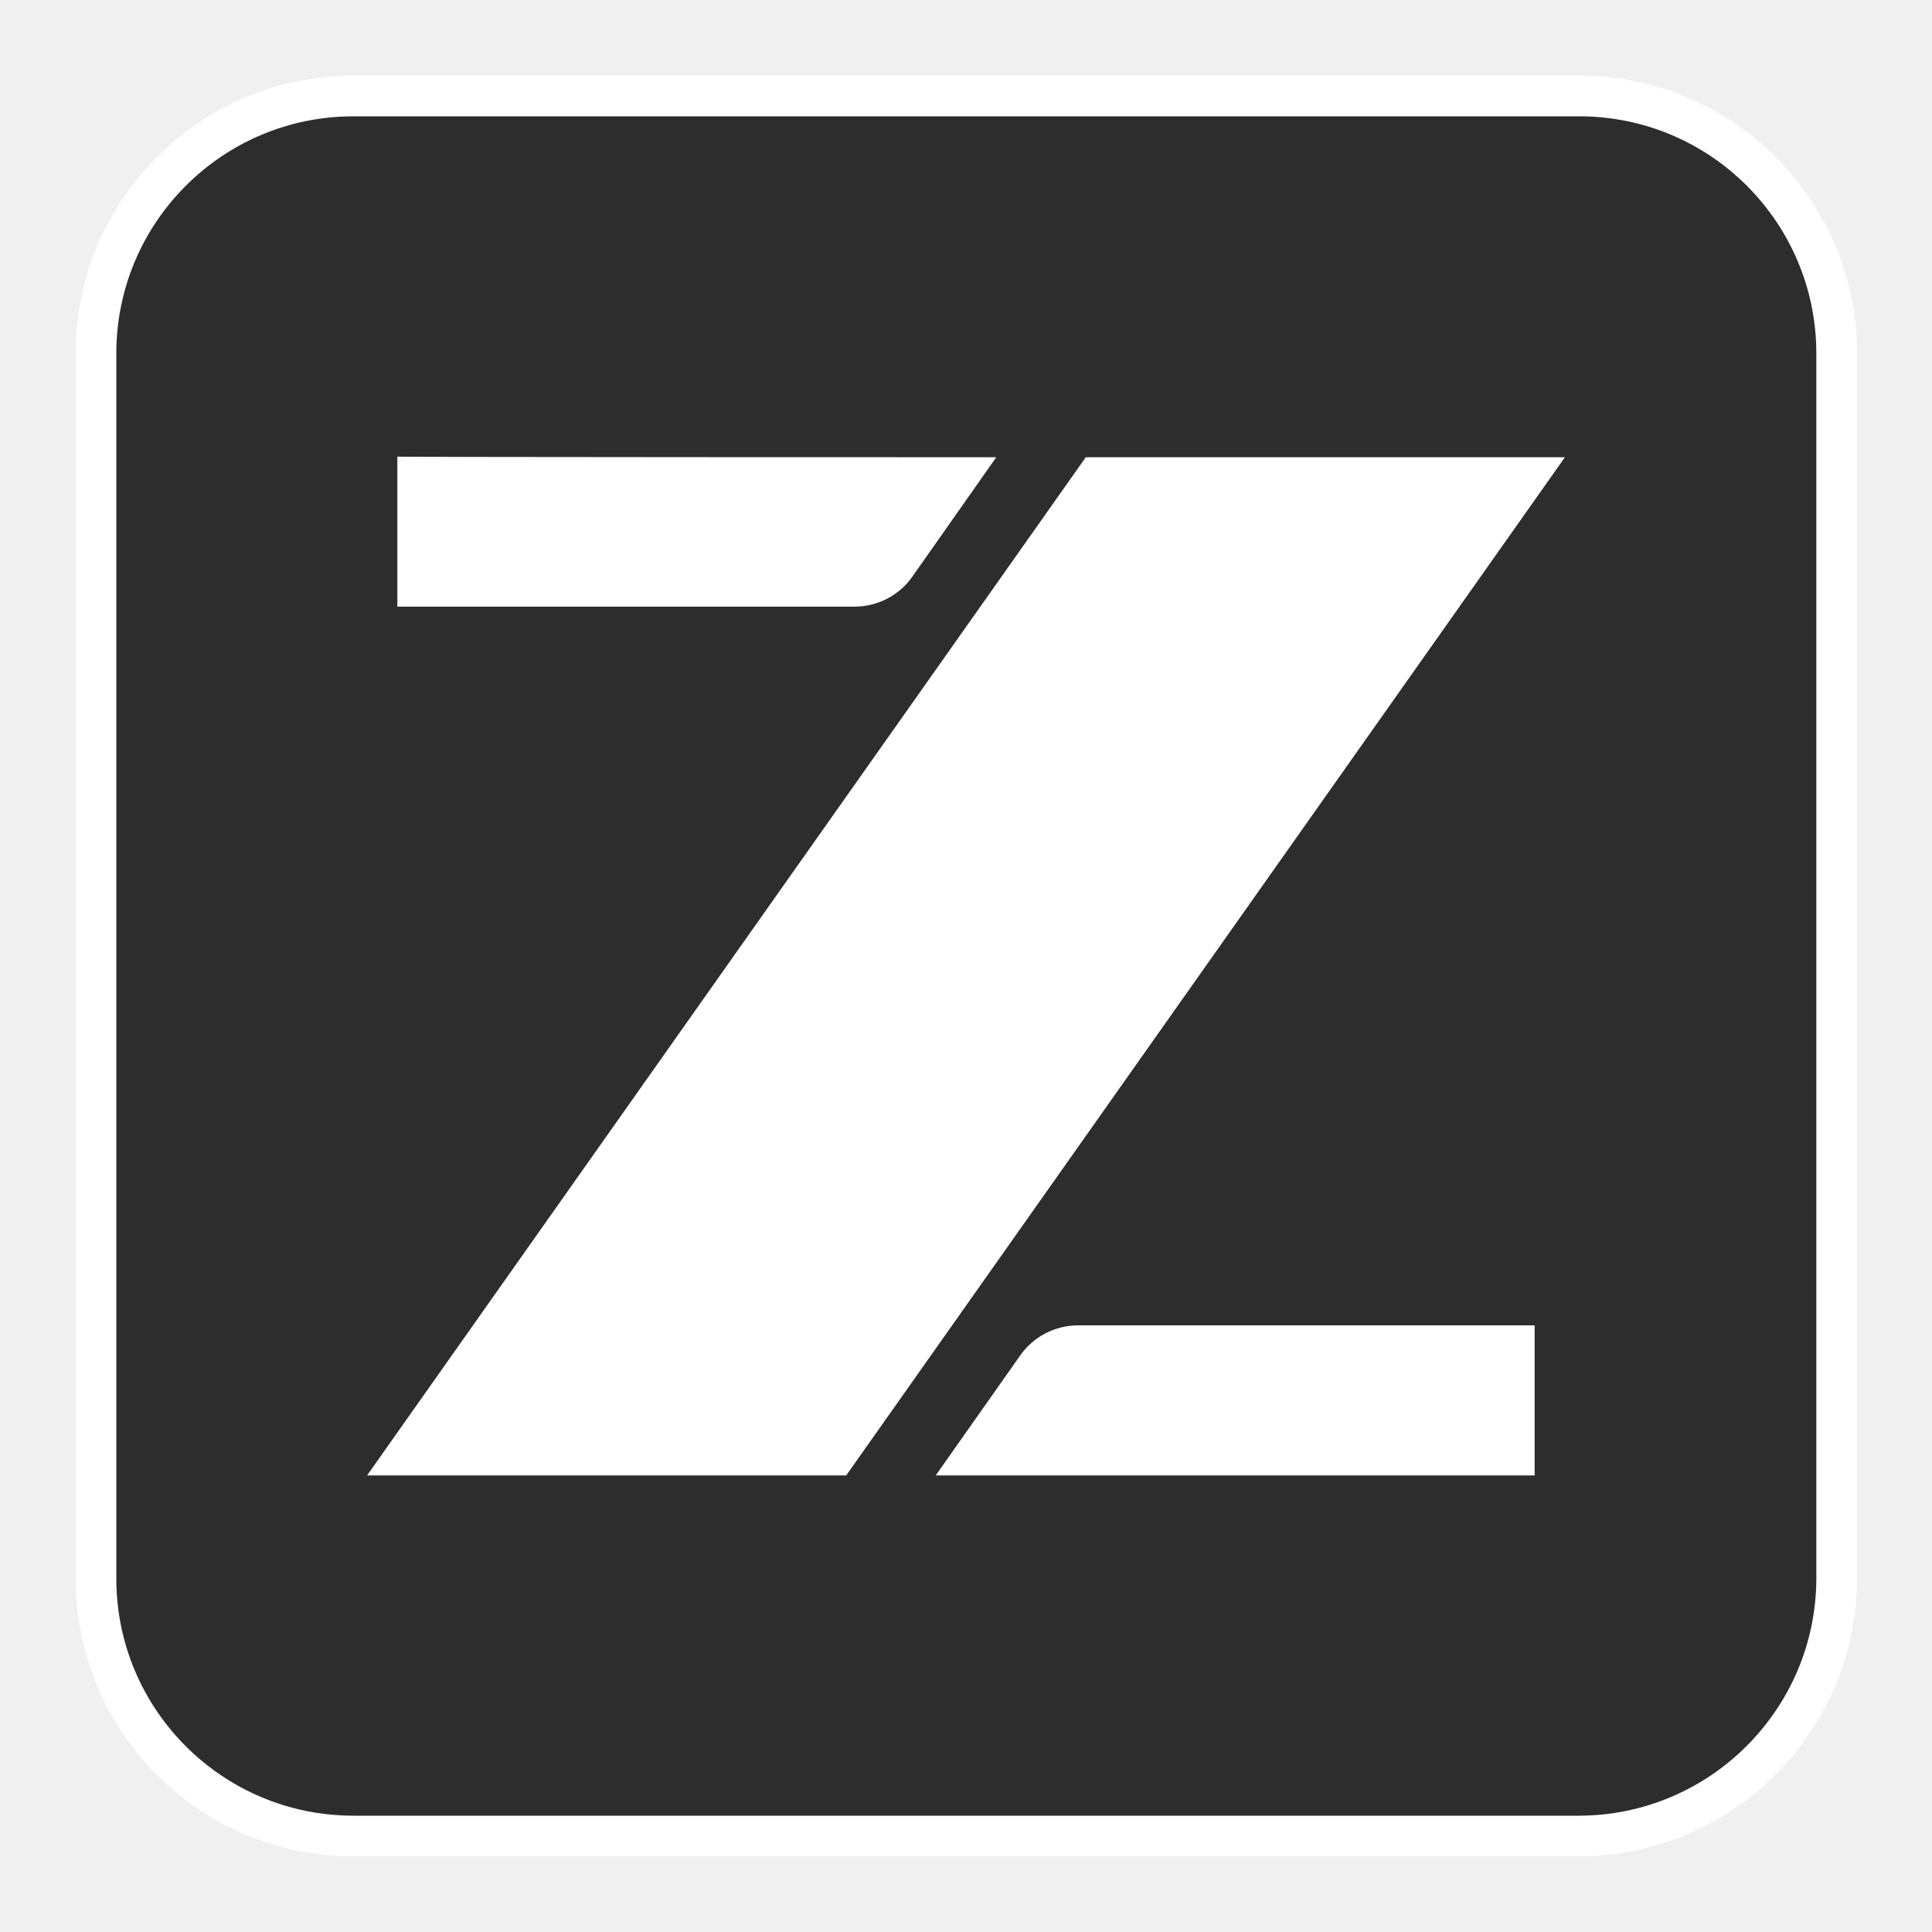
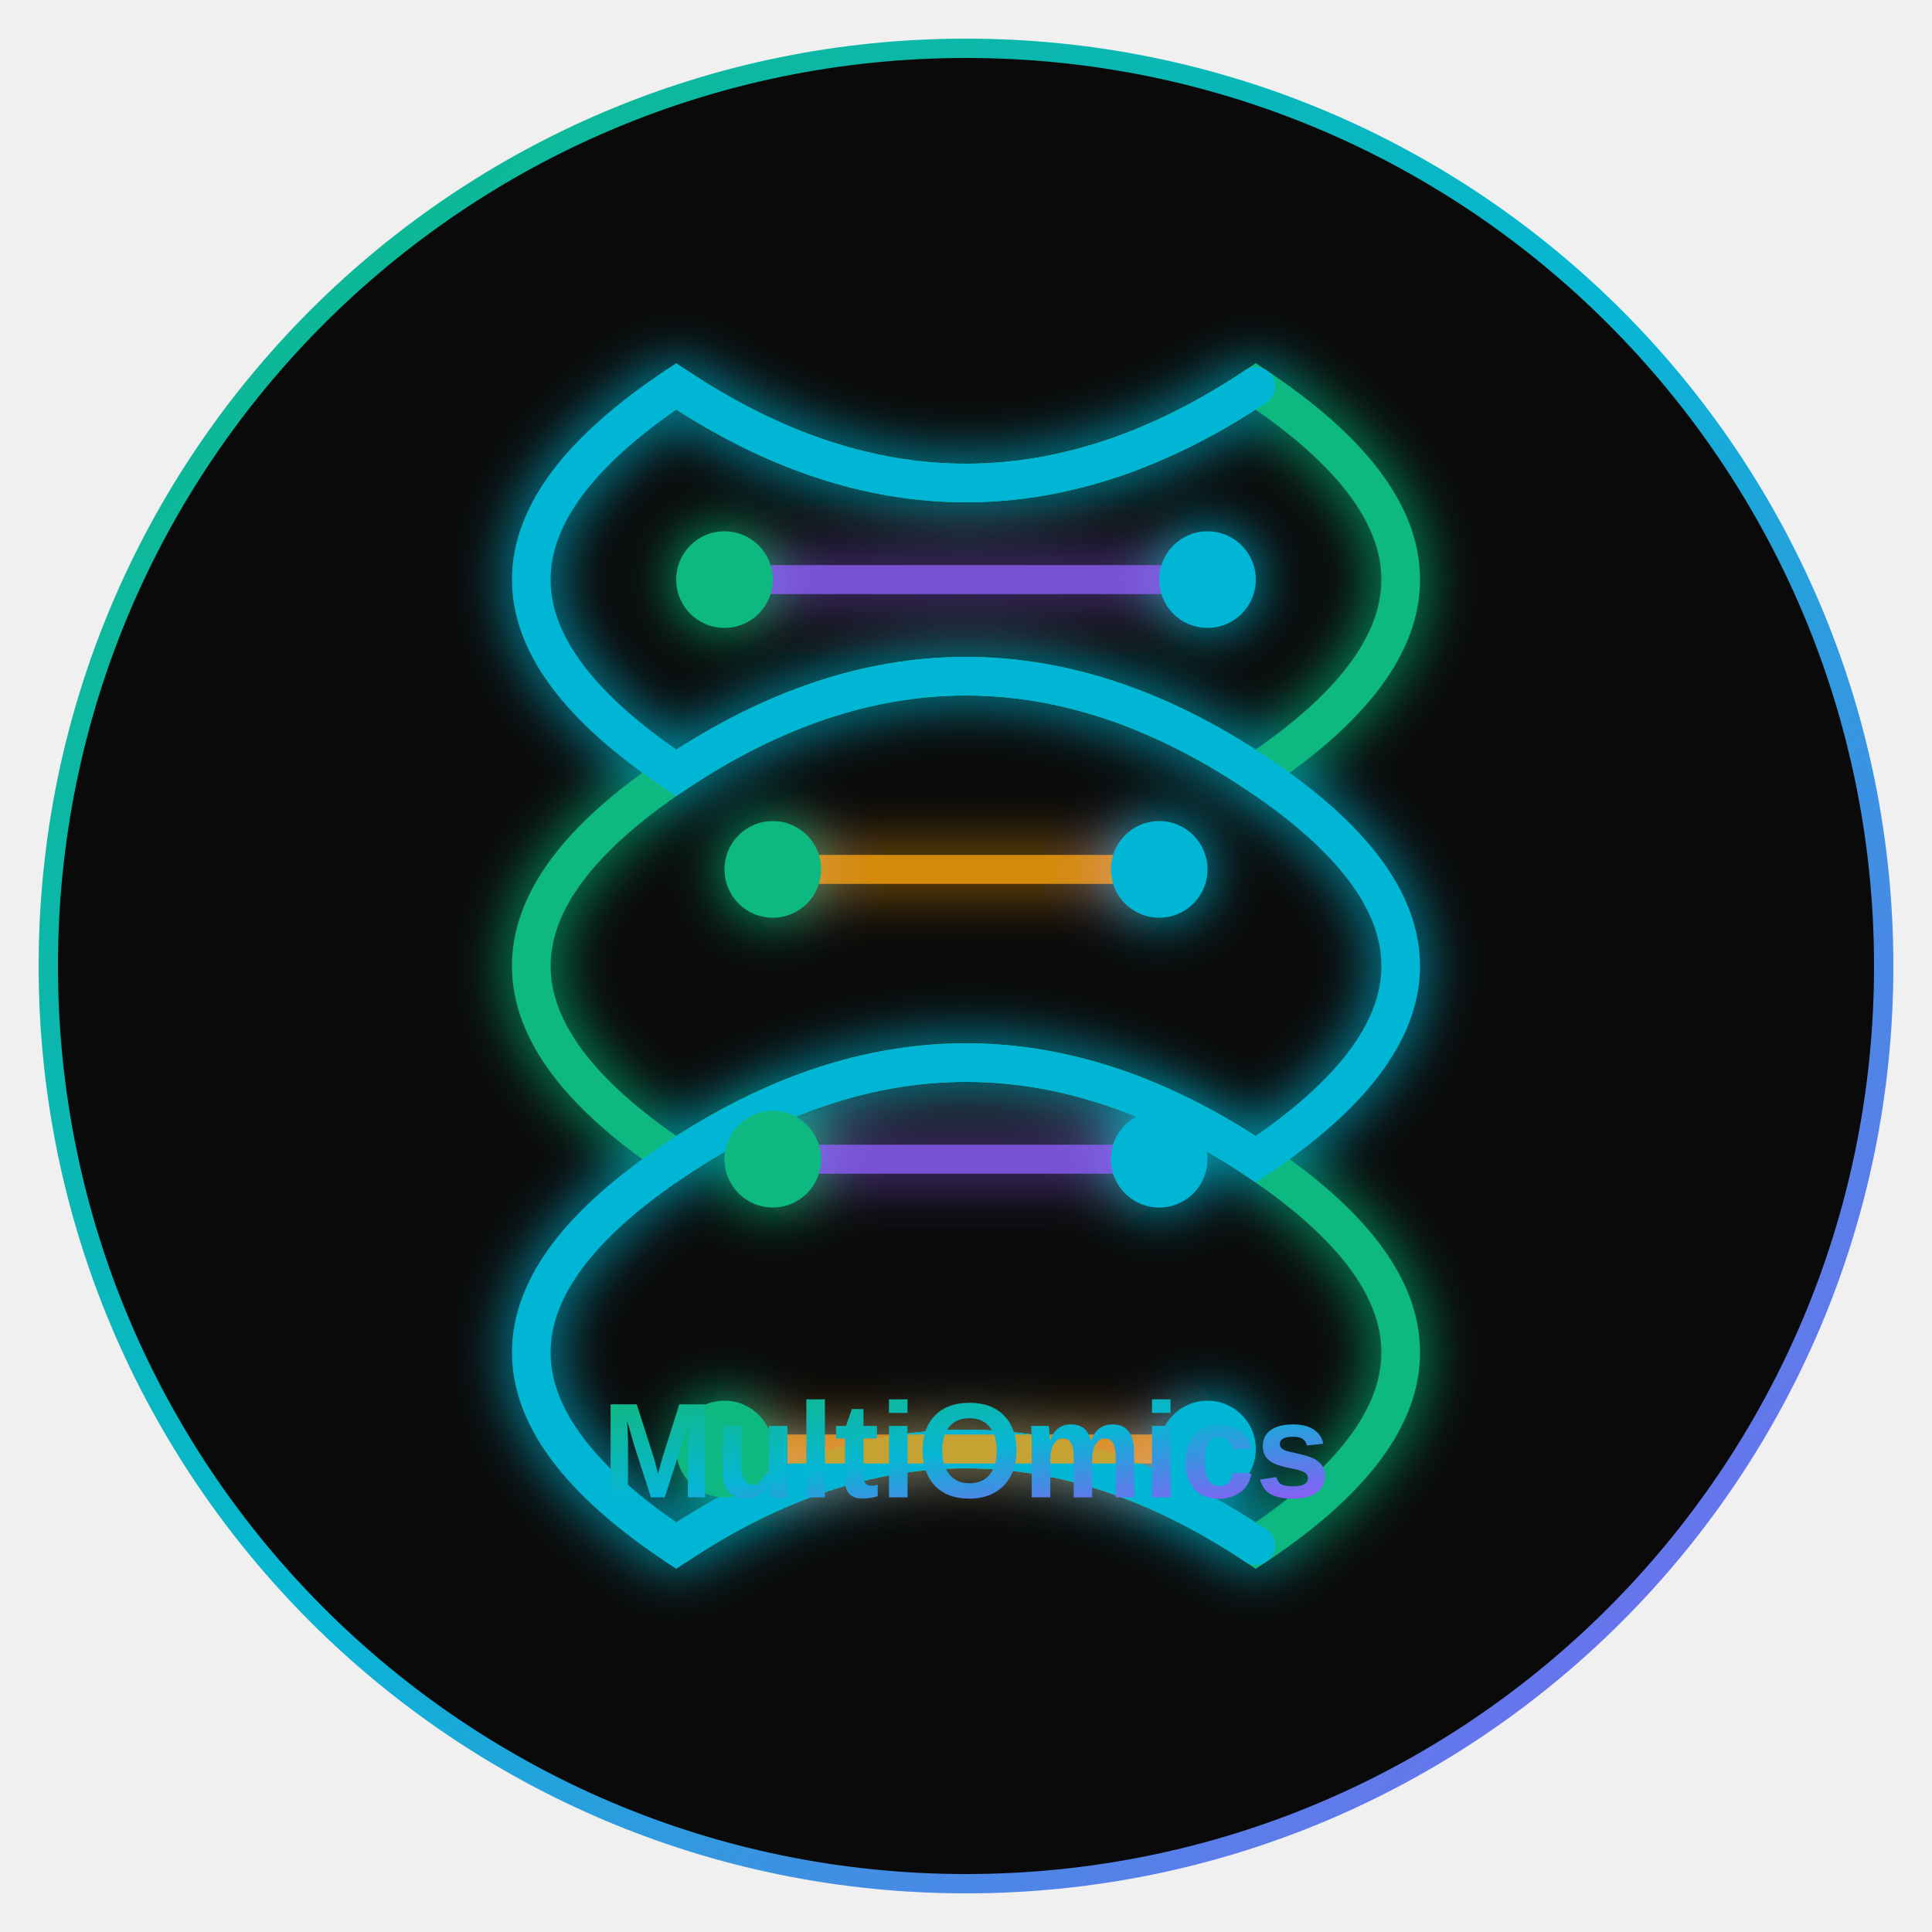
- <svg xmlns="http://www.w3.org/2000/svg" version="1.1" x="0px" y="0px" viewBox="0 0 30 30" style="enable-background:new 0 0 30 30;" xml:space="preserve">
+ <svg xmlns="http://www.w3.org/2000/svg" viewBox="0 0 200 200">
  <defs>
-     <style type="text/css">
-     .st194{fill:#2D2D2D;stroke:#FFFFFF;stroke-width:0.632;stroke-miterlimit:10;}
-     .st23{fill:#FFFFFF;}
- 
-     .z-breathe {
-       animation: breathe 2.5s ease-in-out infinite;
-     }
- 
-     @keyframes breathe {
-       0%, 100% { opacity: 0.7; }
-       50% { opacity: 1; }
-     }
-   </style>
+     <linearGradient id="grad1" x1="0%" y1="0%" x2="100%" y2="100%">
+       <stop offset="0%" style="stop-color:#10b981;stop-opacity:1" />
+       <stop offset="50%" style="stop-color:#06b6d4;stop-opacity:1" />
+       <stop offset="100%" style="stop-color:#8b5cf6;stop-opacity:1" />
+     </linearGradient>
+     <filter id="glow">
+       <feGaussianBlur stdDeviation="3" result="coloredBlur" />
+       <feMerge>
+         <feMergeNode in="coloredBlur" />
+         <feMergeNode in="SourceGraphic" />
+       </feMerge>
+     </filter>
  </defs>
-   <g>
-     <path class="st194" d="M24.51,28.51H5.49c-2.21,0-4-1.79-4-4V5.49c0-2.21,1.79-4,4-4h19.03c2.21,0,4,1.79,4,4v19.03     C28.51,26.72,26.72,28.51,24.51,28.51z" />
-     <g class="z-breathe">
-       <path class="st23" d="M15.47,7.1l-1.3,1.85c-0.2,0.29-0.54,0.47-0.9,0.47h-7.1V7.09C6.16,7.1,15.47,7.1,15.47,7.1z" />
-       <polygon class="st23" points="24.3,7.1 13.14,22.91 5.7,22.91 16.86,7.1" />
-       <path class="st23" d="M14.53,22.91l1.31-1.86c0.2-0.29,0.54-0.47,0.9-0.47h7.09v2.33H14.53z" />
-     </g>
+   <circle cx="100" cy="100" r="95" fill="#0a0a0a" stroke="url(#grad1)" stroke-width="2" />
+   <g transform="translate(100, 100)" filter="url(#glow)">
+     <path d="M-30,-60 Q0,-40 30,-60 Q60,-40 30,-20 Q0,-40 -30,-20 Q-60,0 -30,20 Q0,0 30,20 Q60,40 30,60 Q0,40 -30,60" fill="none" stroke="#10b981" stroke-width="4" stroke-linecap="round" />
+     <path d="M30,-60 Q0,-40 -30,-60 Q-60,-40 -30,-20 Q0,-40 30,-20 Q60,0 30,20 Q0,0 -30,20 Q-60,40 -30,60 Q0,40 30,60" fill="none" stroke="#06b6d4" stroke-width="4" stroke-linecap="round" />
+     <line x1="-25" y1="-40" x2="25" y2="-40" stroke="#8b5cf6" stroke-width="3" opacity="0.8" />
+     <line x1="-20" y1="-10" x2="20" y2="-10" stroke="#f59e0b" stroke-width="3" opacity="0.8" />
+     <line x1="-20" y1="20" x2="20" y2="20" stroke="#8b5cf6" stroke-width="3" opacity="0.8" />
+     <line x1="-25" y1="50" x2="25" y2="50" stroke="#f59e0b" stroke-width="3" opacity="0.8" />
+     <circle cx="-25" cy="-40" r="5" fill="#10b981" />
+     <circle cx="25" cy="-40" r="5" fill="#06b6d4" />
+     <circle cx="-20" cy="-10" r="5" fill="#10b981" />
+     <circle cx="20" cy="-10" r="5" fill="#06b6d4" />
+     <circle cx="-20" cy="20" r="5" fill="#10b981" />
+     <circle cx="20" cy="20" r="5" fill="#06b6d4" />
+     <circle cx="-25" cy="50" r="5" fill="#10b981" />
+     <circle cx="25" cy="50" r="5" fill="#06b6d4" />
  </g>
+   <text x="100" y="155" text-anchor="middle" font-family="Arial, sans-serif" font-size="14" font-weight="bold" fill="url(#grad1)">MultiOmics</text>
</svg>
